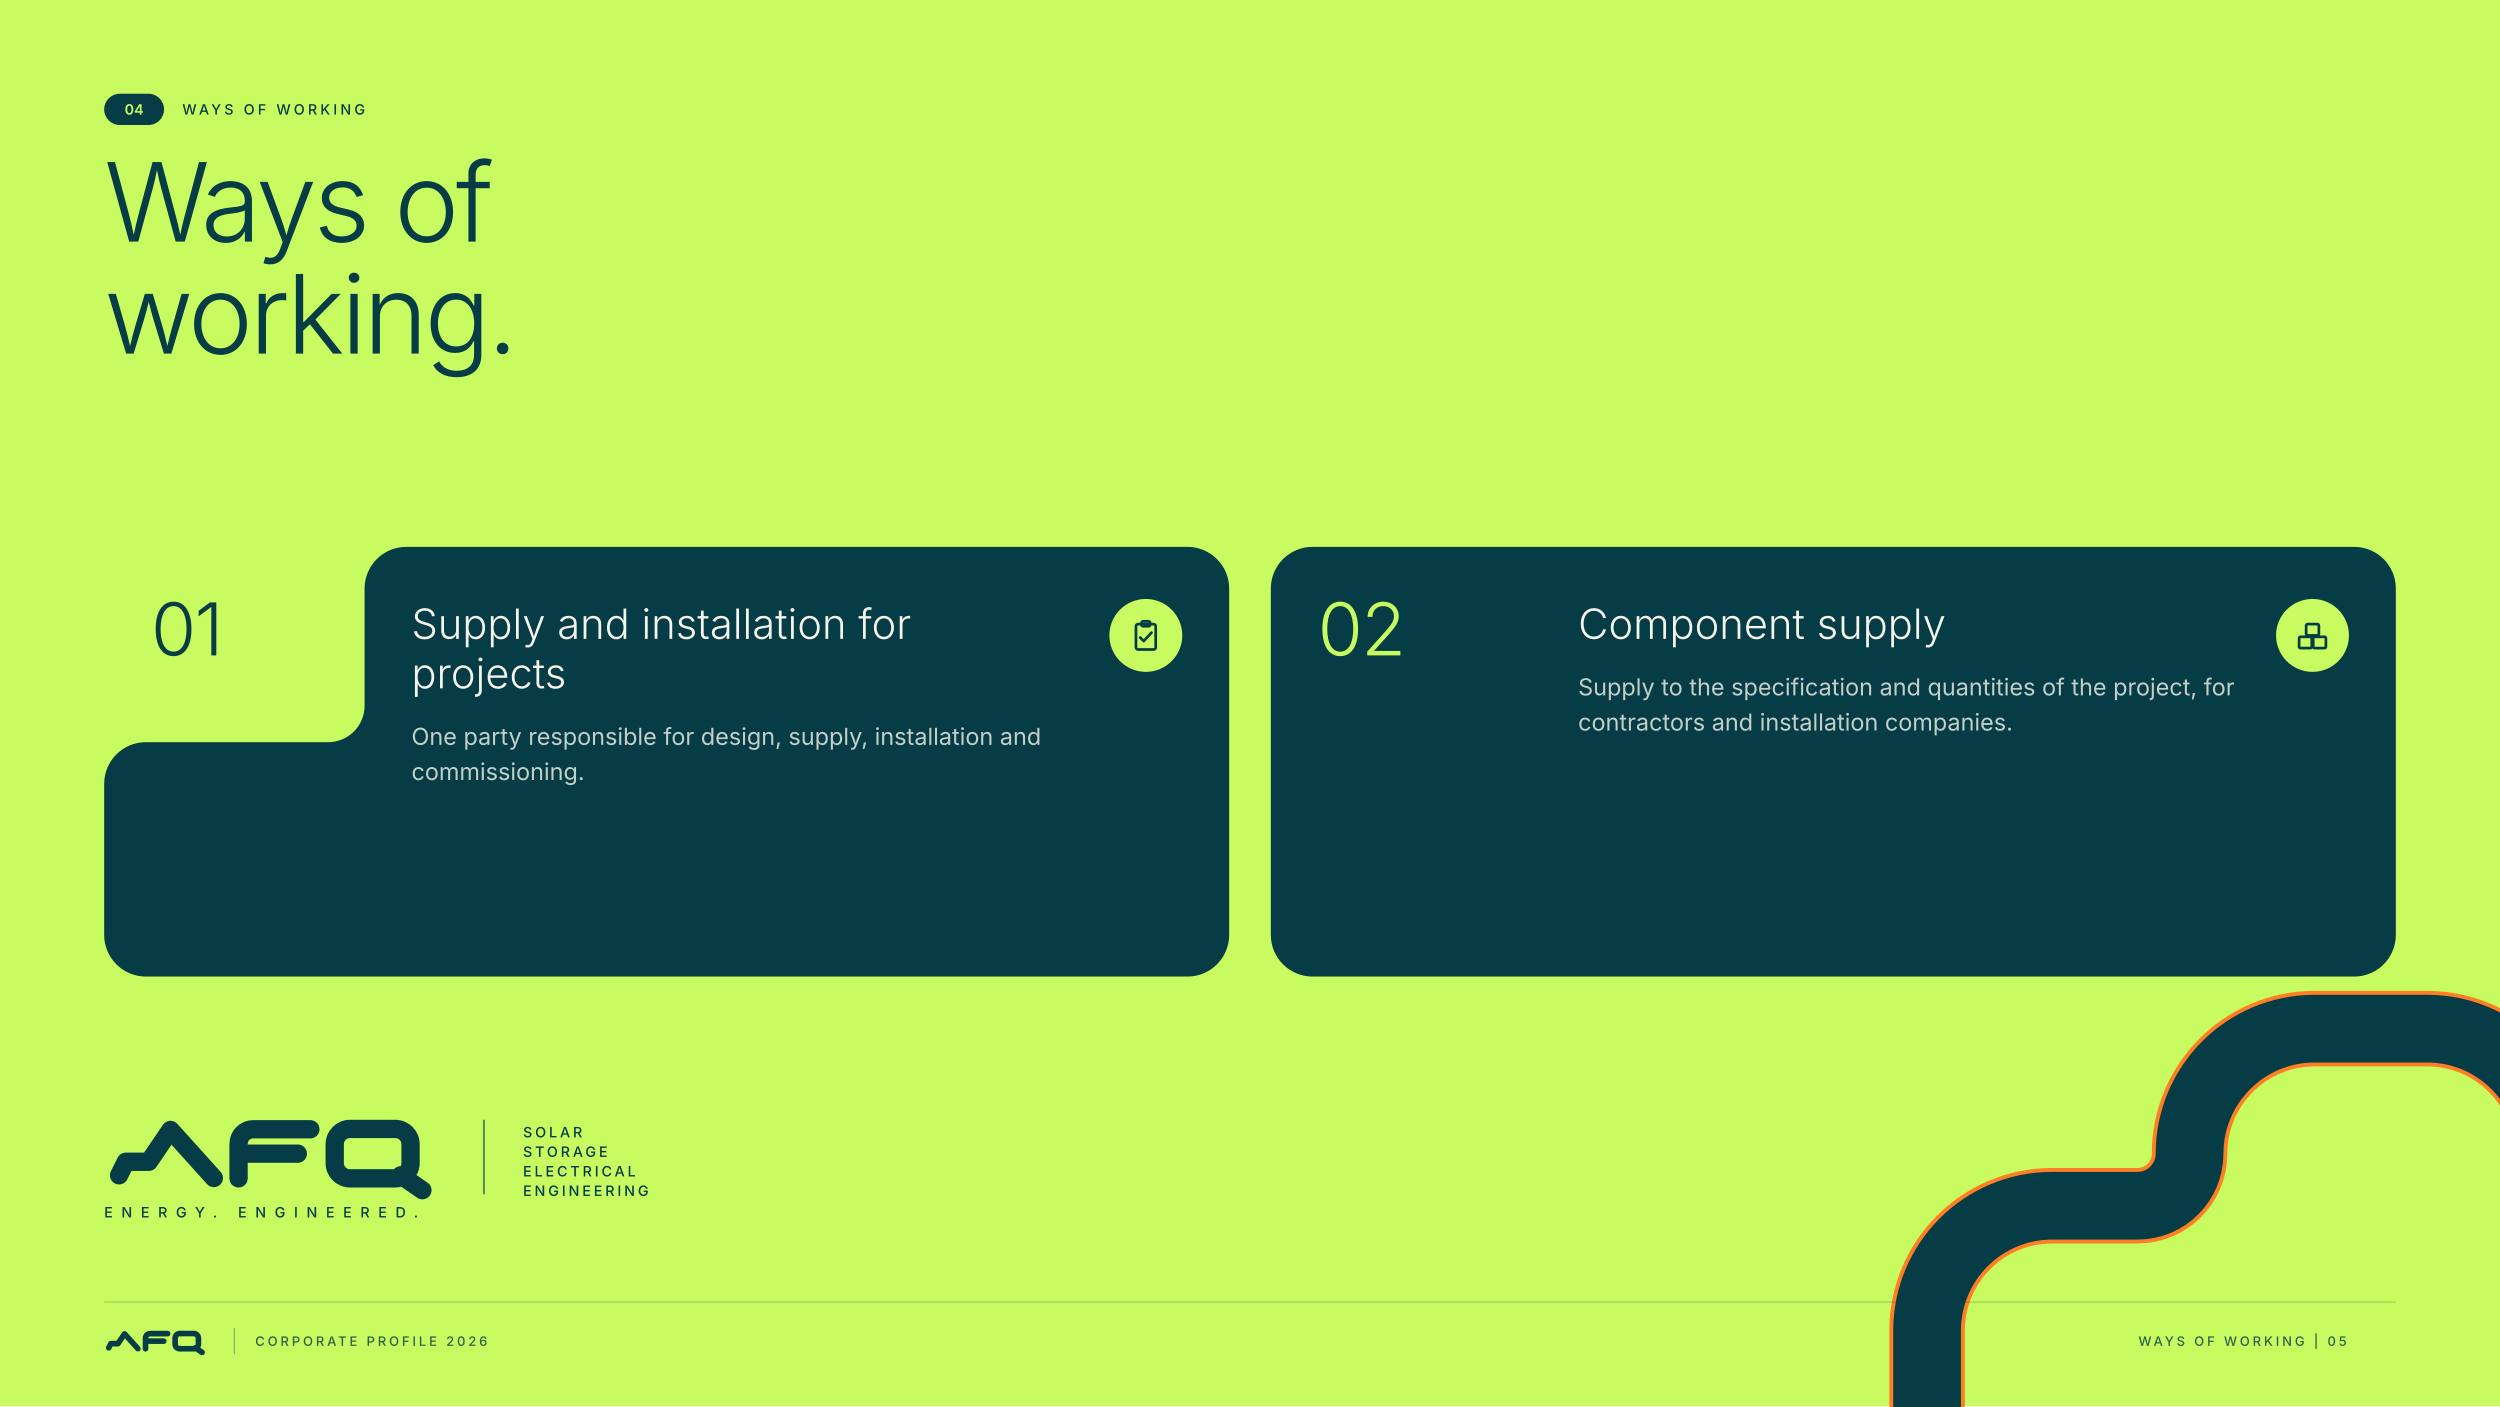
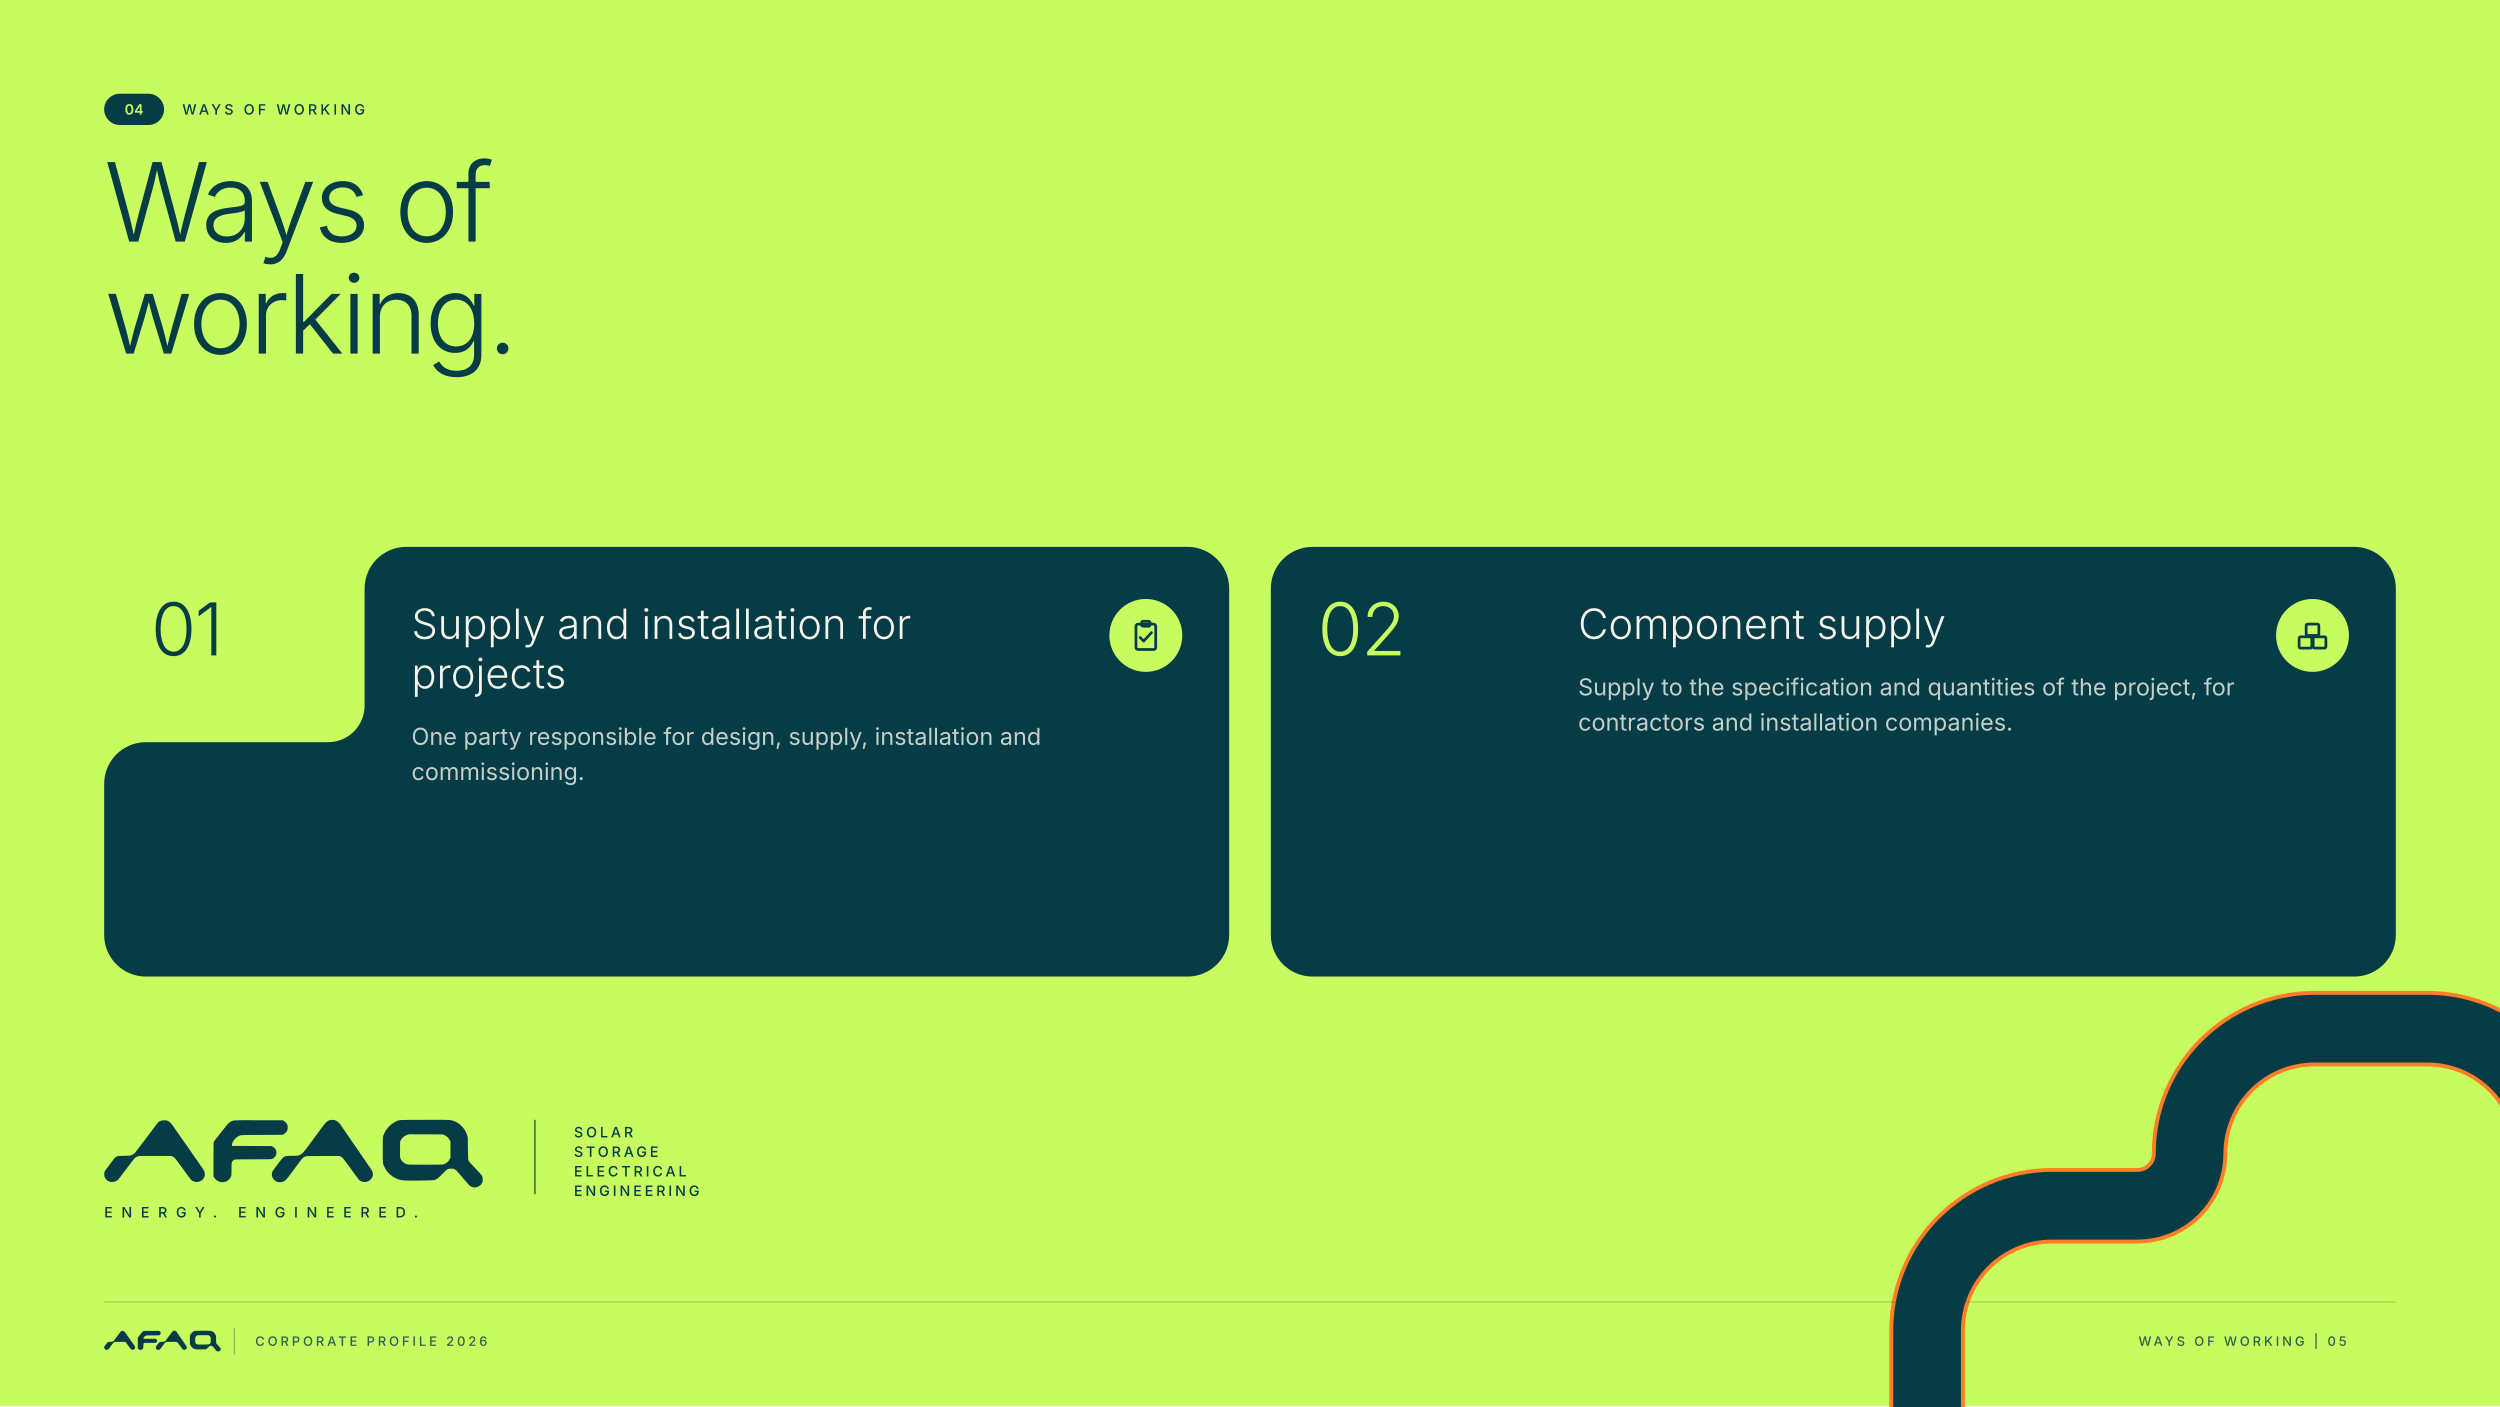
<svg xmlns="http://www.w3.org/2000/svg" width="1920" height="1080" viewBox="0 0 1920 1080">
  <rect id="Background" x="0" y="0" width="1920" height="1080" fill="#C8FB5F" />
  <g id="Eyebrow">
    <rect id="Eyebrow-Pill" x="80" y="72" width="46" height="24" rx="12" fill="#053C45" />
    <text id="Eyebrow-Number" x="103" y="88" font-family="Inter" font-size="11" font-weight="600" fill="#C8FB5F" text-anchor="middle">04</text>
    <text id="Eyebrow-Label" x="140" y="88" font-family="Inter" font-size="11" font-weight="500" fill="#053C45" letter-spacing="2.42">WAYS OF WORKING</text>
  </g>
  <g id="Title">
    <text id="Title-line" x="80" y="185.56" font-family="Inter" font-size="84" font-weight="300" fill="#053C45" letter-spacing="-2.52">Ways of</text>
    <text id="Title-line-2" x="80" y="271.56" font-family="Inter" font-size="84" font-weight="300" fill="#053C45" letter-spacing="-2.52">working.</text>
  </g>
  <g id="Card-01">
    <path id="Card-Shape" d="M 280 452 C 280 434.33 294.33 420 312 420 L 912 420 C 929.67 420 944 434.33 944 452 L 944 718 C 944 735.67 929.67 750 912 750 L 112 750 C 94.33 750 80 735.67 80 718 L 80 602 C 80 584.33 94.33 570 112 570 L 252 570 C 267.46 570 280 557.46 280 542 Z" fill="#053C45" />
    <text id="Number" x="116" y="503.37" font-family="Inter" font-size="56" font-weight="300" fill="#053C45" letter-spacing="-1.12">01</text>
    <g id="Card-Title">
      <text id="Card-Title-line" x="316" y="490.64" font-family="Inter" font-size="32" font-weight="300" fill="#F5F4EB">Supply and installation for</text>
      <text id="Card-Title-line-2" x="316" y="528.64" font-family="Inter" font-size="32" font-weight="300" fill="#F5F4EB">projects</text>
    </g>
    <g id="Card-Body-Text">
      <text id="Card-Body-Text-line" x="316" y="572.05" font-family="Inter" font-size="18" font-weight="400" fill="#F5F4EB" opacity="0.8">One party responsible for design, supply, installation and</text>
      <text id="Card-Body-Text-line-2" x="316" y="599.05" font-family="Inter" font-size="18" font-weight="400" fill="#F5F4EB" opacity="0.8">commissioning.</text>
    </g>
    <circle id="Icon-Disc" cx="880" cy="488" r="28" fill="#C8FB5F" />
    <g id="Icon">
      <path id="Icon-clipboard-1" d="M 872.42 480.96 C 872.42 480.06 873.14 479.33 874.04 479.33 L 885.96 479.33 C 886.86 479.33 887.58 480.06 887.58 480.96 L 887.58 497.21 C 887.58 498.11 886.86 498.83 885.96 498.83 L 874.04 498.83 C 873.14 498.83 872.42 498.11 872.42 497.21 Z" fill="none" stroke="#053C45" stroke-width="2.1" stroke-linecap="round" stroke-linejoin="round" />
      <path id="Icon-clipboard-2" d="M 876.75 478.25 C 876.75 477.65 877.24 477.17 877.83 477.17 L 882.17 477.17 C 882.76 477.17 883.25 477.65 883.25 478.25 L 883.25 479.88 C 883.25 480.47 882.76 480.96 882.17 480.96 L 877.83 480.96 C 877.24 480.96 876.75 480.47 876.75 479.88 Z" fill="none" stroke="#053C45" stroke-width="2.1" stroke-linecap="round" stroke-linejoin="round" />
      <path id="Icon-clipboard-3" d="M 875.67 489.62 L 878.38 492.33 L 884.33 485.83" fill="none" stroke="#053C45" stroke-width="2.1" stroke-linecap="round" stroke-linejoin="round" />
    </g>
  </g>
  <g id="Card-02">
    <rect id="Card-Shape-2" x="976" y="420" width="864" height="330" rx="32" fill="#053C45" />
    <text id="Number-2" x="1012" y="503.37" font-family="Inter" font-size="56" font-weight="300" fill="#C8FB5F" letter-spacing="-1.12">02</text>
    <text id="Card-Title-2" x="1212" y="490.64" font-family="Inter" font-size="32" font-weight="300" fill="#F5F4EB">Component supply</text>
    <g id="Card-Body-Text-2">
      <text id="Card-Body-Text-line-3" x="1212" y="534.05" font-family="Inter" font-size="18" font-weight="400" fill="#F5F4EB" opacity="0.8">Supply to the specification and quantities of the project, for</text>
      <text id="Card-Body-Text-line-4" x="1212" y="561.05" font-family="Inter" font-size="18" font-weight="400" fill="#F5F4EB" opacity="0.8">contractors and installation companies.</text>
    </g>
    <circle id="Icon-Disc-2" cx="1776" cy="488" r="28" fill="#C8FB5F" />
    <g id="Icon-2">
      <path id="Icon-boxes-1" d="M 1765.71 490.17 C 1765.71 489.57 1766.2 489.08 1766.79 489.08 L 1774.38 489.08 C 1774.97 489.08 1775.46 489.57 1775.46 490.17 L 1775.46 496.67 C 1775.46 497.26 1774.97 497.75 1774.38 497.75 L 1766.79 497.75 C 1766.2 497.75 1765.71 497.26 1765.71 496.67 Z" fill="none" stroke="#053C45" stroke-width="2.1" stroke-linecap="round" stroke-linejoin="round" />
      <path id="Icon-boxes-2" d="M 1776.54 490.17 C 1776.54 489.57 1777.03 489.08 1777.62 489.08 L 1785.21 489.08 C 1785.8 489.08 1786.29 489.57 1786.29 490.17 L 1786.29 496.67 C 1786.29 497.26 1785.8 497.75 1785.21 497.75 L 1777.62 497.75 C 1777.03 497.75 1776.54 497.26 1776.54 496.67 Z" fill="none" stroke="#053C45" stroke-width="2.1" stroke-linecap="round" stroke-linejoin="round" />
      <path id="Icon-boxes-3" d="M 1771.12 480.42 C 1771.12 479.82 1771.61 479.33 1772.21 479.33 L 1779.79 479.33 C 1780.39 479.33 1780.88 479.82 1780.88 480.42 L 1780.88 486.92 C 1780.88 487.51 1780.39 488 1779.79 488 L 1772.21 488 C 1771.61 488 1771.12 487.51 1771.12 486.92 Z" fill="none" stroke="#053C45" stroke-width="2.1" stroke-linecap="round" stroke-linejoin="round" />
    </g>
  </g>
  <g id="Deco-Outline">
    <path id="Deco-Outline-Edge" d="M 1681.6 886 C 1681.6 832.98 1724.58 790 1777.6 790 L 1864 790 C 1917.02 790 1960 832.98 1960 886 L 1960 1094 C 1960 1147.02 1917.02 1190 1864 1190 L 1576 1190 C 1522.98 1190 1480 1147.02 1480 1094 L 1480 1022 C 1480 968.98 1522.98 926 1576 926 L 1641.6 926 C 1663.69 926 1681.6 908.09 1681.6 886 Z" fill="none" stroke="#FD7E25" stroke-width="58" stroke-linecap="butt" stroke-linejoin="round" />
    <path id="Deco-Outline-Body" d="M 1681.6 886 C 1681.6 832.98 1724.58 790 1777.6 790 L 1864 790 C 1917.02 790 1960 832.98 1960 886 L 1960 1094 C 1960 1147.02 1917.02 1190 1864 1190 L 1576 1190 C 1522.98 1190 1480 1147.02 1480 1094 L 1480 1022 C 1480 968.98 1522.98 926 1576 926 L 1641.6 926 C 1663.69 926 1681.6 908.09 1681.6 886 Z" fill="none" stroke="#053C45" stroke-width="52" stroke-linecap="butt" stroke-linejoin="round" />
  </g>
  <g id="Logo-Lockup-Services">
    <g id="Logo-Lockup">
-       <g id="Wordmark-AFQ">
-         <path id="Letter-A" d="M 91.44 902.64 L 96.64 892.24 L 114.32 892.24 L 130.96 867.8 L 164.24 904.72" fill="none" stroke="#053C45" stroke-width="14.04" stroke-linecap="round" stroke-linejoin="round" />
-         <path id="Letter-F" d="M 183.22 904.98 L 183.22 878.46 C 183.22 872.27 188.21 867.28 194.4 867.28 L 238.34 867.28 M 183.22 886 L 228.72 886" fill="none" stroke="#053C45" stroke-width="14.04" stroke-linecap="round" stroke-linejoin="round" />
-         <path id="Letter-Q" d="M 257.06 878.72 C 257.06 872.26 262.3 867.02 268.76 867.02 L 303.6 867.02 C 310.06 867.02 315.3 872.26 315.3 878.72 L 315.3 893.28 C 315.3 899.74 310.06 904.98 303.6 904.98 L 268.76 904.98 C 262.3 904.98 257.06 899.74 257.06 893.28 Z M 307.76 902.64 L 324.4 914.08" fill="none" stroke="#053C45" stroke-width="14.04" stroke-linecap="round" stroke-linejoin="round" />
+       <g id="Wordmark-AFAQ">
+         <path id="Letters-AFAQ" d="M 363.49 911.84 C 362.39 911.65 361.15 911.02 360.26 910.19 C 359.82 909.78 357.58 907.18 355.28 904.42 C 352.98 901.65 350.89 899.19 350.62 898.95 C 350.35 898.71 349.69 898.29 349.13 898.02 C 348.18 897.56 348.03 897.53 346.42 897.53 C 343.78 897.54 343.6 897.65 339.54 901.76 C 335.97 905.37 335.4 905.79 333.31 906.33 C 332.16 906.63 312.95 906.86 310.26 906.6 C 306.88 906.28 304.23 905.36 301.55 903.57 C 298.83 901.76 296.79 899.43 295.35 896.47 C 293.89 893.46 293.96 894.09 293.96 883.21 C 293.96 872.48 293.91 872.96 295.18 870.29 C 297.01 866.42 300.15 863.21 303.86 861.39 C 306.76 859.98 304.87 860.1 325.68 860.03 C 339.03 859.99 344.49 860.03 345.49 860.16 C 351.59 860.94 357.03 865.81 358.83 872.1 L 359.24 873.54 L 359.34 881.82 C 359.43 889.04 359.48 890.2 359.71 890.88 C 360.17 892.22 359.72 891.7 365.84 898.11 C 370.57 903.06 370.72 903.31 370.72 905.87 C 370.72 907.5 370.69 907.64 370.23 908.52 C 369.35 910.21 367.63 911.49 365.77 911.83 C 364.76 912.02 364.55 912.02 363.49 911.84 Z M 169.03 907.74 C 167.14 907.23 165.3 905.82 164.41 904.22 L 163.96 903.41 L 163.96 890.56 C 163.96 878.23 163.97 877.68 164.26 877.02 C 164.6 876.22 164.99 875.69 168.66 871.07 C 176.05 861.76 175.64 862.22 177.42 861.32 C 179.55 860.25 178.4 860.3 198.72 860.35 L 217.04 860.39 L 217.8 860.77 C 219.01 861.39 219.84 862.23 220.44 863.43 C 220.94 864.42 220.99 864.65 220.99 865.81 C 220.99 866.76 220.9 867.32 220.65 867.98 C 220.17 869.22 218.95 870.5 217.7 871.08 L 216.73 871.53 L 200.95 871.61 C 183.45 871.7 184.98 871.6 182.87 872.73 C 180.52 873.98 178.01 877.53 178.15 879.41 L 178.2 880.04 L 193.44 880.12 L 208.68 880.2 L 209.5 880.65 C 211.38 881.69 212.41 883.48 212.28 885.46 C 212.24 886.06 212.06 886.86 211.89 887.26 C 211.41 888.34 210.1 889.6 209.02 890 C 208.14 890.33 208.07 890.33 194.68 890.33 C 185.35 890.33 180.98 890.39 180.42 890.51 C 179.79 890.64 179.46 890.83 178.89 891.41 C 177.88 892.41 177.81 892.85 177.81 897.98 C 177.81 901.8 177.78 902.32 177.5 903.23 C 176.46 906.6 172.54 908.68 169.03 907.74 Z M 212.83 907.61 C 209.91 906.5 208.29 903.64 208.91 900.68 C 209.13 899.62 209.6 898.91 213.71 893.48 C 216.05 890.4 216.93 889.36 217.64 888.84 C 219.06 887.79 219.54 887.7 223.93 887.7 C 228.14 887.7 229.12 887.58 230.54 886.91 C 232 886.22 233.12 885.06 235.67 881.62 C 239.46 876.5 242.93 871.79 246.25 867.27 C 249.78 862.48 250.79 861.36 252.35 860.6 C 253.36 860.1 253.48 860.08 255.19 860.08 C 256.91 860.08 257.02 860.1 258.06 860.61 C 259.19 861.16 260.64 862.48 261.4 863.64 C 261.74 864.15 267.44 872.45 270.59 877.02 C 271.03 877.66 273.57 881.35 276.24 885.23 C 278.91 889.1 282.1 893.73 283.33 895.52 C 286.16 899.62 286.37 900.05 286.37 901.79 C 286.36 902.93 286.3 903.24 285.89 904.11 C 285.07 905.85 283.58 907.1 281.74 907.58 C 279.59 908.14 277.37 907.65 275.87 906.29 C 275.63 906.07 274.63 904.77 273.64 903.41 C 272.65 902.05 271.49 900.45 271.05 899.85 C 270.61 899.26 268.78 896.74 266.98 894.26 C 265.18 891.78 263.41 889.49 263.06 889.17 C 262.71 888.86 262.03 888.41 261.55 888.19 L 260.68 887.78 L 247.97 887.81 C 235.85 887.85 235.22 887.86 234.47 888.14 C 233.24 888.61 232.23 889.46 231.08 891 C 229.57 893.02 224.33 900.07 222.42 902.64 C 220.29 905.52 219.2 906.61 217.76 907.32 C 216.74 907.83 216.47 907.89 215.21 907.93 C 214.02 907.97 213.64 907.92 212.83 907.61 Z M 84.57 907.62 C 82.76 907.15 81.26 905.93 80.49 904.29 C 80.13 903.52 80.08 903.22 80.08 901.86 C 80.08 900.85 80.16 900.13 80.3 899.77 C 80.54 899.21 87.26 890.17 88.1 889.28 C 88.37 889 89.04 888.55 89.59 888.27 L 90.59 887.78 L 95.24 887.69 C 99.48 887.6 99.97 887.56 100.8 887.26 C 101.91 886.86 102.97 886.2 103.62 885.51 C 103.88 885.22 107.54 880.4 111.76 874.78 C 115.97 869.16 119.84 863.99 120.38 863.28 C 122.07 861.03 123.31 860.41 126.12 860.39 C 127.8 860.39 127.96 860.41 128.9 860.87 C 130.26 861.51 131.24 862.44 132.59 864.35 C 133.98 866.32 137.43 871.25 142.21 878.11 C 144.2 880.96 146.78 884.65 147.94 886.31 C 149.1 887.97 151.5 891.41 153.28 893.95 C 155.12 896.6 156.67 898.98 156.9 899.52 C 157.21 900.27 157.29 900.74 157.3 901.79 C 157.3 902.94 157.25 903.22 156.83 904.11 C 156.21 905.4 155.67 906.03 154.55 906.76 C 153.25 907.59 151.67 907.93 150.13 907.69 C 147.76 907.32 147.13 906.81 144.34 902.95 C 143.22 901.42 142.13 899.92 141.9 899.62 C 141.67 899.32 140 897.02 138.18 894.51 C 136.36 892 134.6 889.68 134.25 889.35 C 133.91 889.01 133.17 888.53 132.62 888.26 L 131.61 887.78 L 119.51 887.74 C 109.1 887.7 107.27 887.72 106.39 887.93 C 105.11 888.23 104.29 888.64 103.43 889.43 C 103.06 889.78 100.47 893.13 97.68 896.88 C 94.89 900.62 92.21 904.2 91.72 904.83 C 90.7 906.13 89.72 906.91 88.53 907.36 C 87.48 907.76 85.6 907.88 84.57 907.62 Z M 340.29 894.29 C 342.51 893.7 344.41 892.17 345.38 890.21 L 345.96 889.03 L 345.96 882.91 L 345.96 876.79 L 345.53 875.87 C 344.59 873.87 342.96 872.38 340.82 871.56 L 339.92 871.22 L 327 871.18 L 314.08 871.13 L 312.82 871.52 C 310.58 872.22 308.77 873.74 307.77 875.76 L 307.27 876.78 L 307.22 882.71 C 307.19 887.81 307.22 888.74 307.43 889.37 C 308.19 891.63 310.1 893.45 312.45 894.15 C 313.61 894.49 313.64 894.49 326.54 894.5 C 337.26 894.51 339.6 894.47 340.29 894.29 Z" fill="#053C45" />
      </g>
      <text id="Tagline" x="80" y="935" font-family="Inter" font-size="11" font-weight="500" fill="#053C45" letter-spacing="6.6">ENERGY. ENGINEERED.</text>
    </g>
-     <path id="Lockup-Divider" d="M 371.68 860 L 371.68 917.2" fill="none" stroke="#053C45" stroke-width="1.5" stroke-linecap="butt" stroke-linejoin="round" opacity="0.6" />
+     <path id="Lockup-Divider" d="M 410.78 860 L 410.78 917.2" fill="none" stroke="#053C45" stroke-width="1.5" stroke-linecap="butt" stroke-linejoin="round" opacity="0.6" />
    <g id="Services">
      <g id="Services-List">
-         <text id="Services-List-line" x="401.68" y="873.5" font-family="Inter" font-size="11" font-weight="500" fill="#053C45" letter-spacing="2.2">SOLAR</text>
-         <text id="Services-List-line-2" x="401.68" y="888.5" font-family="Inter" font-size="11" font-weight="500" fill="#053C45" letter-spacing="2.2">STORAGE</text>
-         <text id="Services-List-line-3" x="401.68" y="903.5" font-family="Inter" font-size="11" font-weight="500" fill="#053C45" letter-spacing="2.2">ELECTRICAL</text>
-         <text id="Services-List-line-4" x="401.68" y="918.5" font-family="Inter" font-size="11" font-weight="500" fill="#053C45" letter-spacing="2.2">ENGINEERING</text>
+         <text id="Services-List-line" x="440.78" y="873.5" font-family="Inter" font-size="11" font-weight="500" fill="#053C45" letter-spacing="2.2">SOLAR</text>
+         <text id="Services-List-line-2" x="440.78" y="888.5" font-family="Inter" font-size="11" font-weight="500" fill="#053C45" letter-spacing="2.2">STORAGE</text>
+         <text id="Services-List-line-3" x="440.78" y="903.5" font-family="Inter" font-size="11" font-weight="500" fill="#053C45" letter-spacing="2.2">ELECTRICAL</text>
+         <text id="Services-List-line-4" x="440.78" y="918.5" font-family="Inter" font-size="11" font-weight="500" fill="#053C45" letter-spacing="2.2">ENGINEERING</text>
      </g>
    </g>
  </g>
  <g id="Footer">
    <path id="Footer-Rule" d="M 80 1000 L 1840 1000" fill="none" stroke="#053C45" stroke-width="1" stroke-linecap="butt" stroke-linejoin="round" opacity="0.2" />
    <g id="Footer-Wordmark">
-       <path id="Letter-A-2" d="M 83.52 1035.12 L 85.12 1031.92 L 90.56 1031.92 L 95.68 1024.4 L 105.92 1035.76" fill="none" stroke="#053C45" stroke-width="4.32" stroke-linecap="round" stroke-linejoin="round" />
-       <path id="Letter-F-2" d="M 111.76 1035.84 L 111.76 1027.68 C 111.76 1025.78 113.3 1024.24 115.2 1024.24 L 128.72 1024.24 M 111.76 1030 L 125.76 1030" fill="none" stroke="#053C45" stroke-width="4.32" stroke-linecap="round" stroke-linejoin="round" />
-       <path id="Letter-Q-2" d="M 134.48 1027.76 C 134.48 1025.77 136.09 1024.16 138.08 1024.16 L 148.8 1024.16 C 150.79 1024.16 152.4 1025.77 152.4 1027.76 L 152.4 1032.24 C 152.4 1034.23 150.79 1035.84 148.8 1035.84 L 138.08 1035.84 C 136.09 1035.84 134.48 1034.23 134.48 1032.24 Z M 150.08 1035.12 L 155.2 1038.64" fill="none" stroke="#053C45" stroke-width="4.32" stroke-linecap="round" stroke-linejoin="round" />
+       <path id="Letters-AFAQ-2" d="M 167.23 1037.95 C 166.89 1037.89 166.51 1037.7 166.23 1037.44 C 166.1 1037.32 165.41 1036.52 164.7 1035.67 C 163.99 1034.82 163.35 1034.06 163.27 1033.98 C 163.19 1033.91 162.98 1033.78 162.81 1033.7 C 162.52 1033.56 162.47 1033.55 161.98 1033.55 C 161.16 1033.55 161.11 1033.58 159.86 1034.85 C 158.76 1035.96 158.58 1036.09 157.94 1036.26 C 157.59 1036.35 151.68 1036.42 150.85 1036.34 C 149.81 1036.24 148.99 1035.96 148.17 1035.41 C 147.33 1034.85 146.7 1034.13 146.26 1033.22 C 145.81 1032.3 145.83 1032.49 145.83 1029.14 C 145.83 1025.84 145.82 1025.99 146.21 1025.17 C 146.77 1023.98 147.74 1022.99 148.88 1022.43 C 149.77 1021.99 149.19 1022.03 155.6 1022.01 C 159.7 1022 161.38 1022.01 161.69 1022.05 C 163.56 1022.29 165.24 1023.79 165.79 1025.72 L 165.92 1026.17 L 165.95 1028.71 C 165.98 1030.94 165.99 1031.29 166.06 1031.5 C 166.2 1031.92 166.07 1031.75 167.95 1033.73 C 169.4 1035.25 169.45 1035.33 169.45 1036.11 C 169.45 1036.61 169.44 1036.66 169.3 1036.93 C 169.03 1037.45 168.5 1037.84 167.93 1037.95 C 167.62 1038.01 167.55 1038.01 167.23 1037.95 Z M 107.39 1036.69 C 106.81 1036.53 106.24 1036.1 105.97 1035.61 L 105.83 1035.36 L 105.83 1031.4 C 105.83 1027.61 105.84 1027.44 105.92 1027.24 C 106.03 1026.99 106.15 1026.83 107.28 1025.4 C 109.56 1022.54 109.43 1022.68 109.98 1022.41 C 110.63 1022.08 110.28 1022.09 116.53 1022.11 L 122.17 1022.12 L 122.4 1022.24 C 122.77 1022.43 123.03 1022.68 123.21 1023.06 C 123.36 1023.36 123.38 1023.43 123.38 1023.79 C 123.38 1024.08 123.35 1024.25 123.28 1024.46 C 123.13 1024.84 122.75 1025.23 122.37 1025.41 L 122.07 1025.55 L 117.21 1025.57 C 111.83 1025.6 112.3 1025.57 111.65 1025.92 C 110.93 1026.3 110.16 1027.39 110.2 1027.97 L 110.21 1028.17 L 114.9 1028.19 L 119.6 1028.21 L 119.85 1028.35 C 120.42 1028.67 120.74 1029.22 120.7 1029.83 C 120.69 1030.02 120.63 1030.27 120.58 1030.39 C 120.44 1030.72 120.03 1031.11 119.7 1031.23 C 119.43 1031.33 119.41 1031.33 115.29 1031.33 C 112.41 1031.33 111.07 1031.35 110.9 1031.39 C 110.7 1031.43 110.6 1031.49 110.43 1031.66 C 110.12 1031.97 110.1 1032.11 110.1 1033.69 C 110.1 1034.86 110.09 1035.02 110 1035.3 C 109.68 1036.34 108.47 1036.98 107.39 1036.69 Z M 120.87 1036.65 C 119.97 1036.31 119.47 1035.43 119.66 1034.52 C 119.73 1034.19 119.88 1033.97 121.14 1032.3 C 121.86 1031.35 122.13 1031.03 122.35 1030.87 C 122.79 1030.55 122.94 1030.52 124.29 1030.52 C 125.58 1030.52 125.88 1030.49 126.32 1030.28 C 126.77 1030.07 127.11 1029.71 127.9 1028.65 C 129.06 1027.08 130.13 1025.63 131.15 1024.24 C 132.24 1022.76 132.55 1022.42 133.03 1022.18 C 133.34 1022.03 133.38 1022.02 133.9 1022.02 C 134.43 1022.02 134.47 1022.03 134.79 1022.19 C 135.14 1022.36 135.58 1022.76 135.82 1023.12 C 135.92 1023.28 137.67 1025.83 138.64 1027.24 C 138.78 1027.43 139.56 1028.57 140.38 1029.76 C 141.2 1030.95 142.18 1032.38 142.56 1032.93 C 143.43 1034.19 143.5 1034.32 143.5 1034.86 C 143.5 1035.21 143.48 1035.3 143.35 1035.57 C 143.1 1036.11 142.64 1036.49 142.07 1036.64 C 141.41 1036.81 140.73 1036.66 140.27 1036.24 C 140.19 1036.17 139.89 1035.78 139.58 1035.36 C 139.28 1034.94 138.92 1034.45 138.78 1034.26 C 138.65 1034.08 138.09 1033.3 137.53 1032.54 C 136.98 1031.78 136.44 1031.07 136.33 1030.98 C 136.22 1030.88 136.01 1030.74 135.86 1030.67 L 135.6 1030.55 L 131.68 1030.56 C 127.95 1030.57 127.76 1030.57 127.53 1030.66 C 127.15 1030.8 126.84 1031.07 126.49 1031.54 C 126.02 1032.16 124.41 1034.33 123.82 1035.12 C 123.17 1036.01 122.83 1036.34 122.39 1036.56 C 122.07 1036.72 121.99 1036.74 121.6 1036.75 C 121.24 1036.76 121.12 1036.74 120.87 1036.65 Z M 81.4 1036.65 C 80.85 1036.51 80.39 1036.13 80.15 1035.63 C 80.04 1035.39 80.02 1035.3 80.02 1034.88 C 80.02 1034.57 80.05 1034.35 80.09 1034.24 C 80.17 1034.06 82.23 1031.28 82.49 1031.01 C 82.58 1030.92 82.78 1030.78 82.95 1030.7 L 83.26 1030.55 L 84.69 1030.52 C 85.99 1030.49 86.14 1030.48 86.4 1030.39 C 86.74 1030.26 87.07 1030.06 87.27 1029.85 C 87.35 1029.76 88.48 1028.28 89.77 1026.55 C 91.07 1024.82 92.26 1023.23 92.42 1023.01 C 92.95 1022.32 93.33 1022.13 94.19 1022.12 C 94.71 1022.12 94.76 1022.13 95.05 1022.27 C 95.47 1022.47 95.77 1022.75 96.18 1023.34 C 96.61 1023.95 97.67 1025.46 99.14 1027.57 C 99.75 1028.45 100.55 1029.58 100.9 1030.1 C 101.26 1030.61 102 1031.66 102.55 1032.45 C 103.12 1033.26 103.59 1033.99 103.66 1034.16 C 103.76 1034.39 103.78 1034.54 103.78 1034.86 C 103.79 1035.21 103.77 1035.3 103.64 1035.57 C 103.45 1035.97 103.28 1036.16 102.94 1036.39 C 102.54 1036.64 102.05 1036.75 101.58 1036.67 C 100.85 1036.56 100.66 1036.4 99.8 1035.22 C 99.45 1034.74 99.12 1034.28 99.05 1034.19 C 98.98 1034.1 98.46 1033.39 97.9 1032.62 C 97.34 1031.85 96.8 1031.13 96.69 1031.03 C 96.59 1030.93 96.36 1030.78 96.19 1030.7 L 95.88 1030.55 L 92.16 1030.53 C 88.96 1030.52 88.39 1030.53 88.12 1030.59 C 87.73 1030.68 87.48 1030.81 87.21 1031.06 C 87.1 1031.16 86.3 1032.19 85.44 1033.35 C 84.58 1034.5 83.76 1035.6 83.61 1035.79 C 83.29 1036.19 82.99 1036.43 82.62 1036.57 C 82.3 1036.7 81.72 1036.73 81.4 1036.65 Z M 160.09 1032.55 C 160.77 1032.37 161.36 1031.9 161.65 1031.29 L 161.83 1030.93 L 161.83 1029.05 L 161.83 1027.17 L 161.7 1026.88 C 161.41 1026.27 160.91 1025.81 160.25 1025.56 L 159.98 1025.45 L 156 1025.44 L 152.02 1025.43 L 151.64 1025.55 C 150.95 1025.76 150.39 1026.23 150.08 1026.85 L 149.93 1027.16 L 149.92 1028.99 C 149.9 1030.56 149.91 1030.84 149.98 1031.04 C 150.21 1031.73 150.8 1032.29 151.52 1032.51 C 151.88 1032.61 151.89 1032.61 155.86 1032.62 C 159.16 1032.62 159.88 1032.61 160.09 1032.55 Z" fill="#053C45" />
    </g>
    <path id="Footer-Divider" d="M 180 1020 L 180 1040" fill="none" stroke="#053C45" stroke-width="1" stroke-linecap="butt" stroke-linejoin="round" opacity="0.35" />
    <text id="Footer-Profile" x="196" y="1033.64" font-family="Inter" font-size="10" font-weight="500" fill="#053C45" letter-spacing="2.2" opacity="0.8">CORPORATE PROFILE 2026</text>
    <text id="Footer-Section" x="1802.2" y="1033.64" font-family="Inter" font-size="10" font-weight="500" fill="#053C45" letter-spacing="2.2" text-anchor="end" opacity="0.8">WAYS OF WORKING   |   05</text>
  </g>
</svg>
